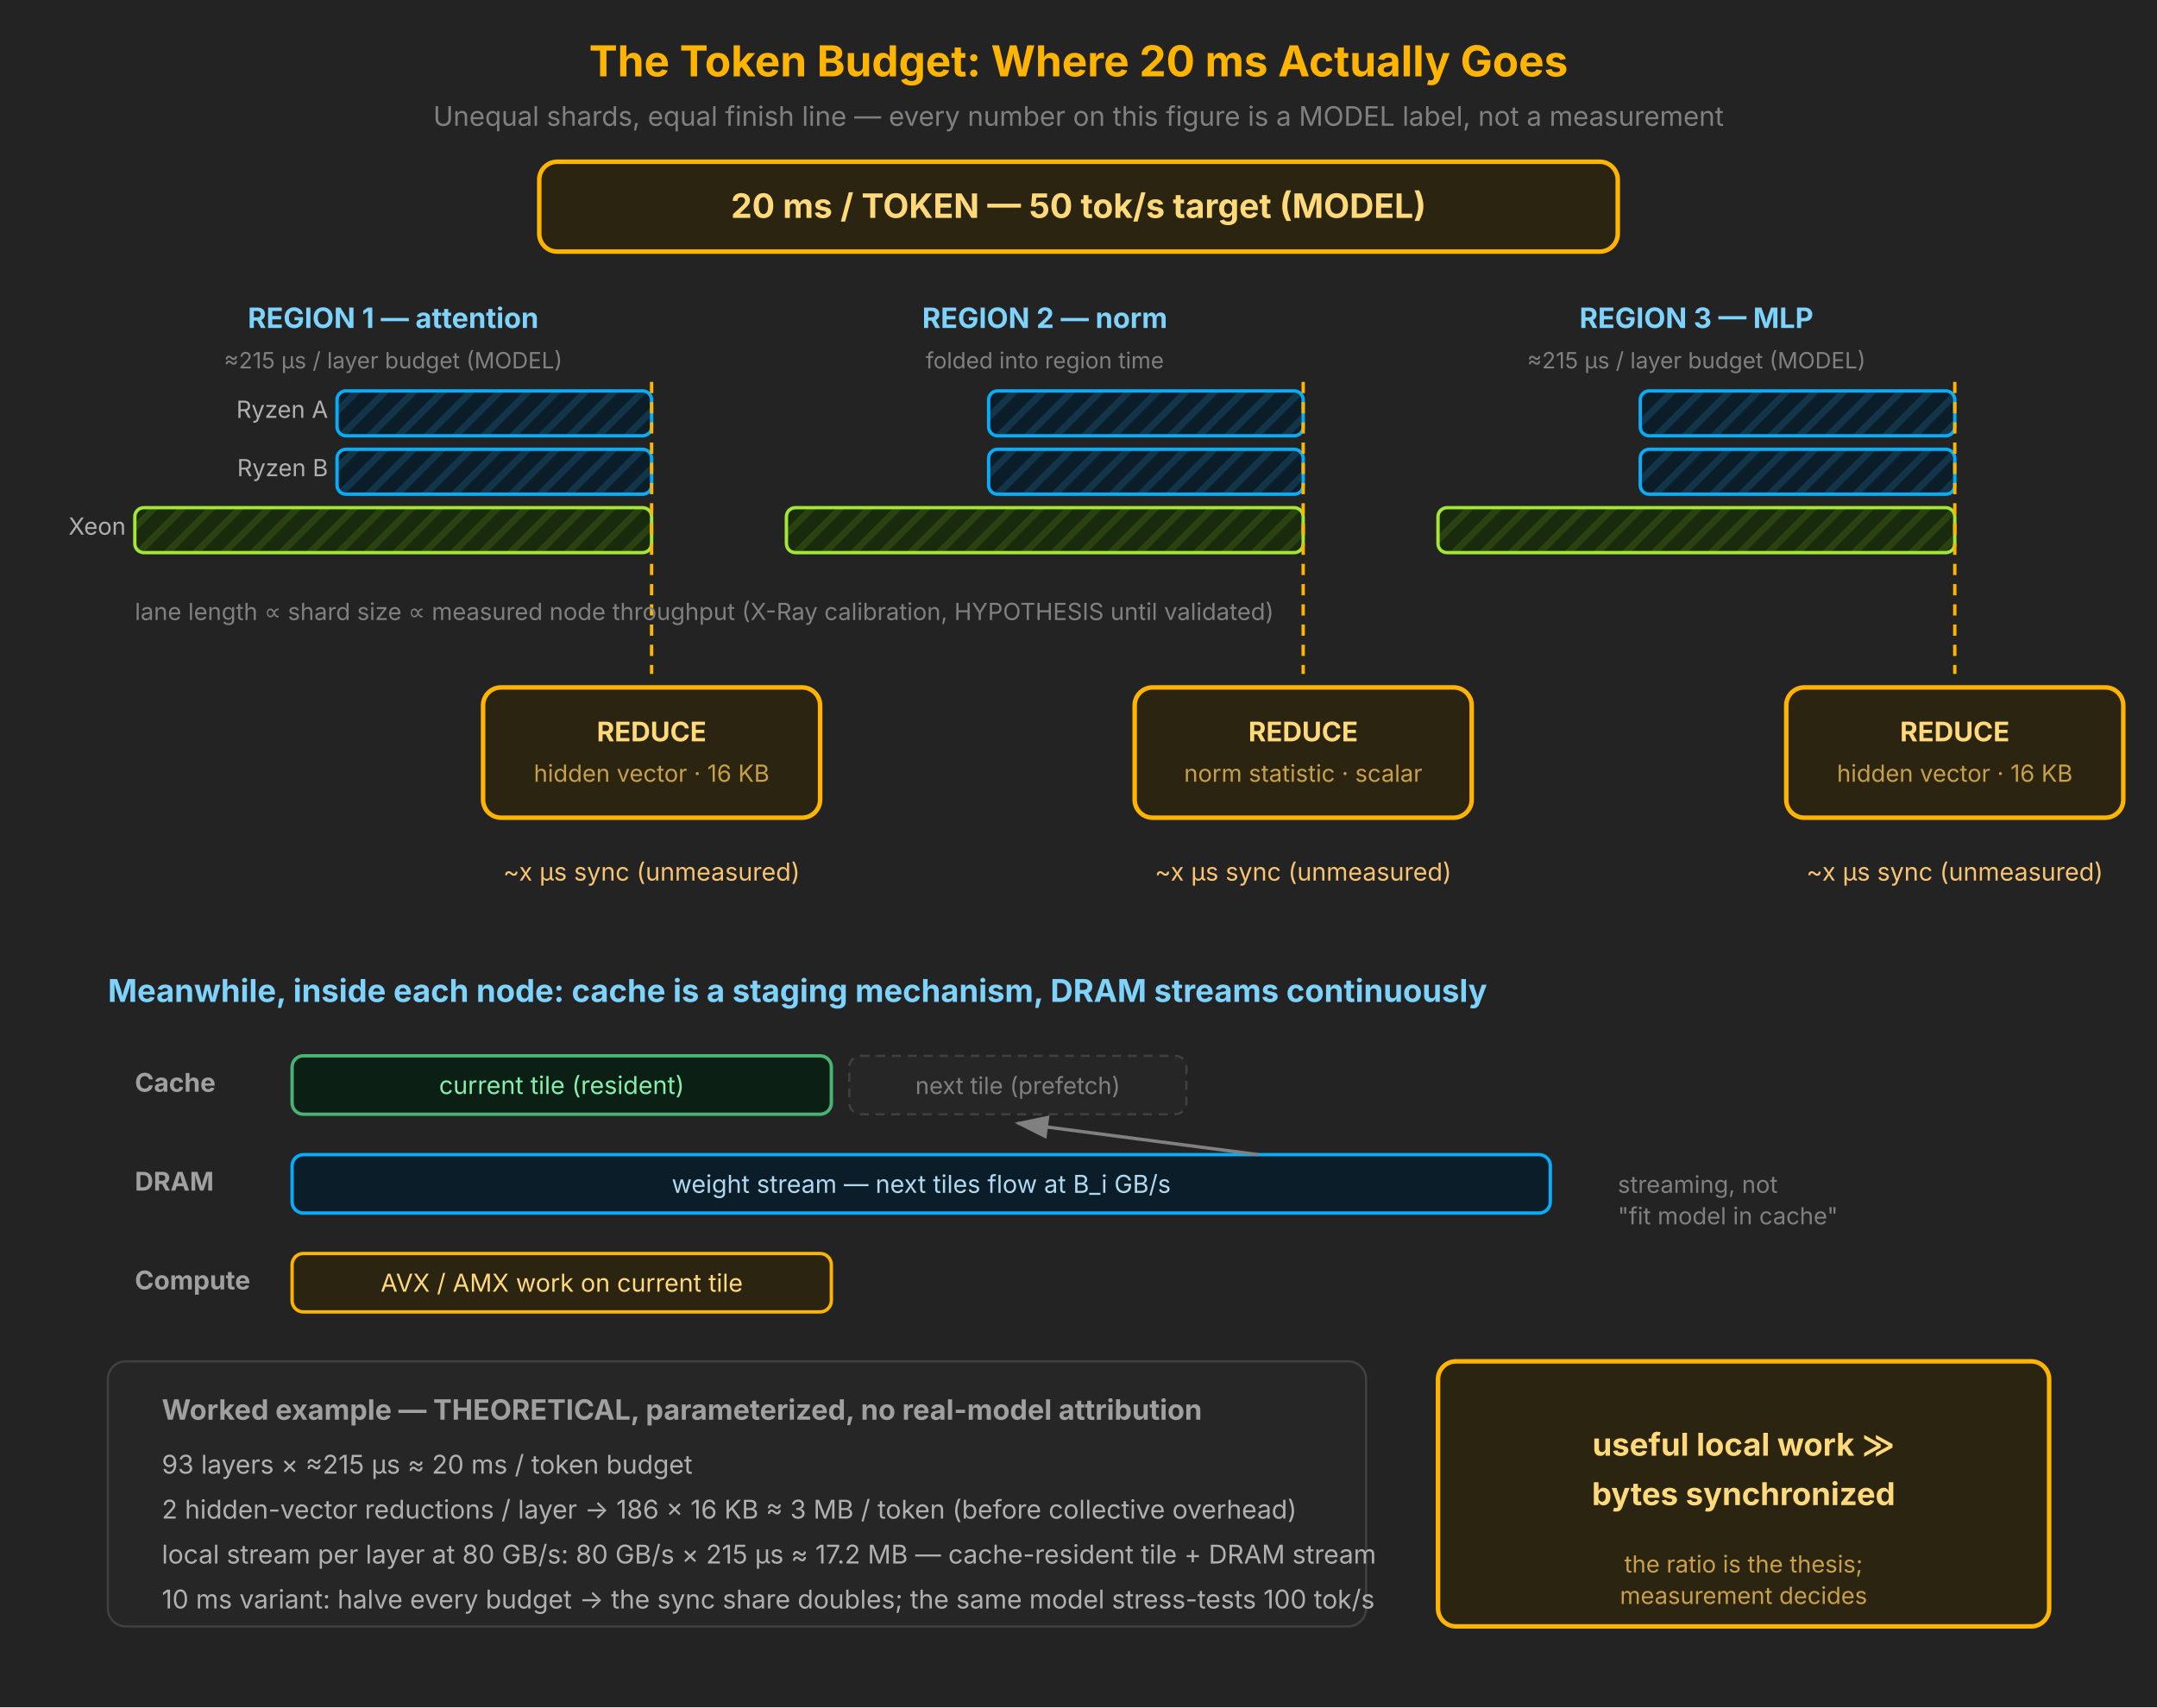
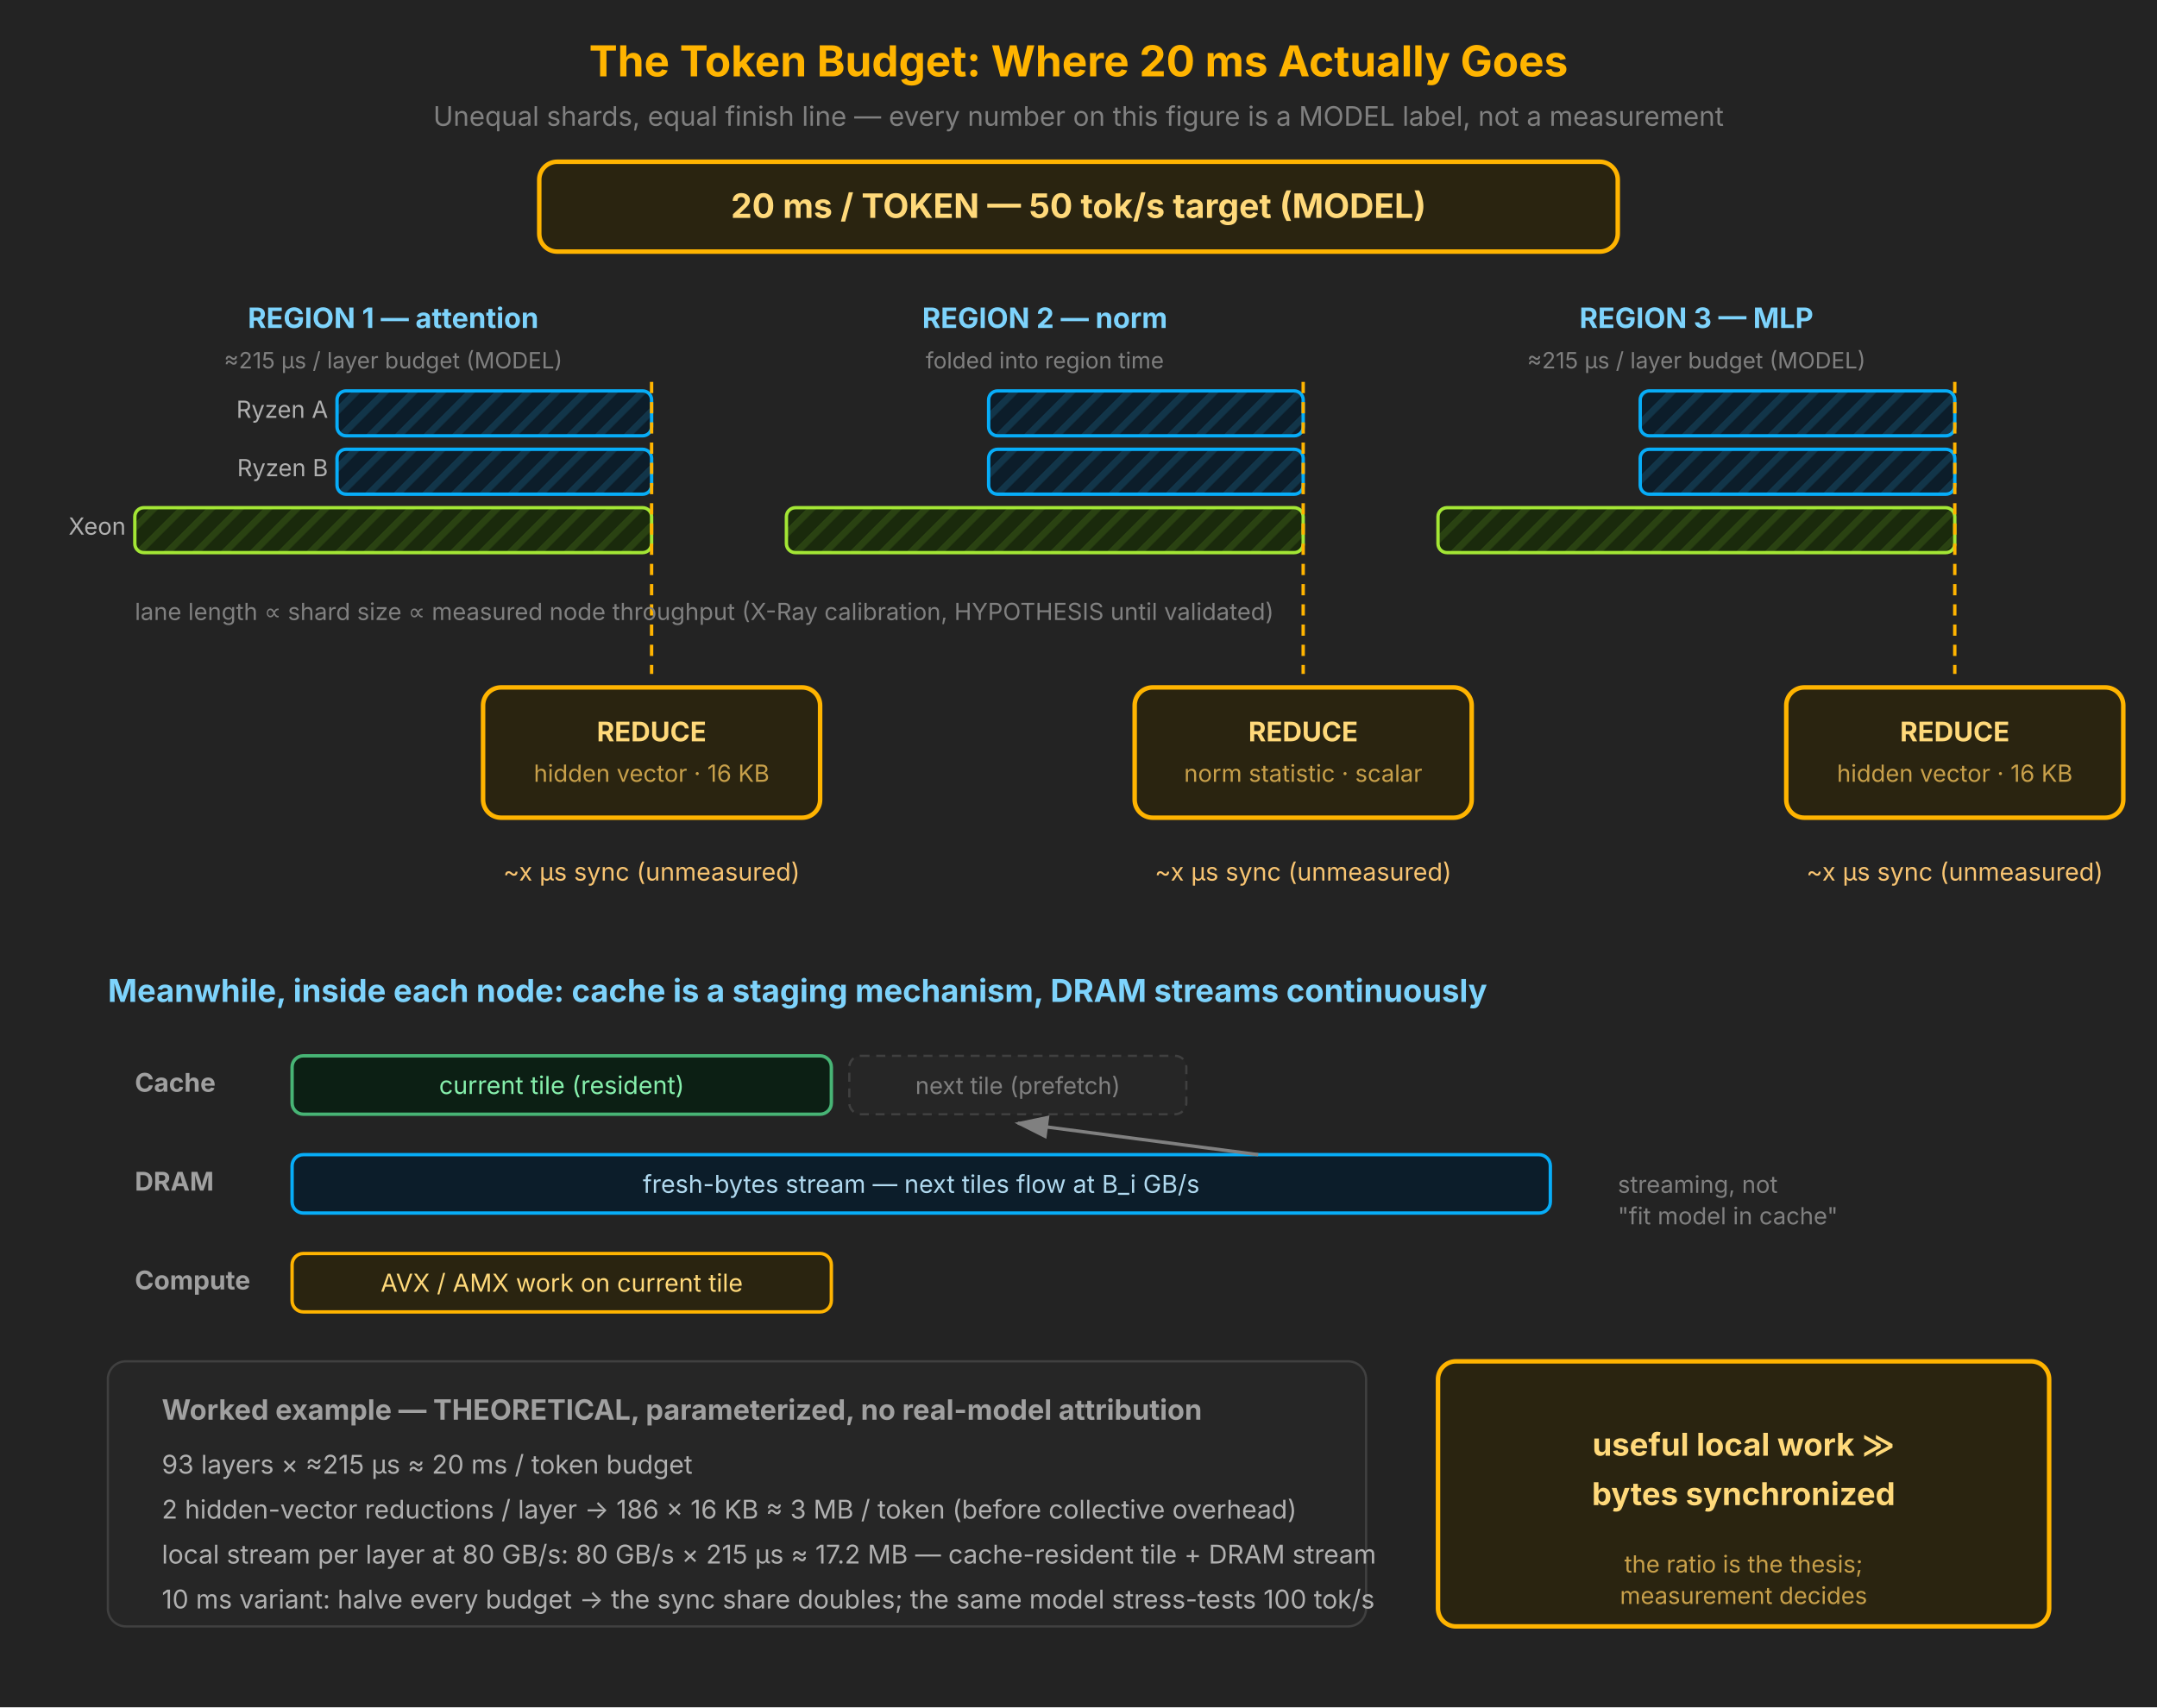
<svg xmlns="http://www.w3.org/2000/svg" viewBox="0 0 960 760">
  <defs>
    <marker id="arrBud" markerWidth="10" markerHeight="7" refX="9" refY="3.5" orient="auto">
      <polygon points="0 0, 10 3.5, 0 7" fill="#808080" />
    </marker>
    <marker id="arrBudAmber" markerWidth="10" markerHeight="7" refX="9" refY="3.5" orient="auto">
      <polygon points="0 0, 10 3.5, 0 7" fill="#ffb400" />
    </marker>
    <pattern id="budStripe" width="9" height="9" patternUnits="userSpaceOnUse" patternTransform="rotate(45)">
      <rect width="9" height="9" fill="#0c1d2a" />
      <rect x="0" y="0" width="3" height="9" fill="#123549" />
    </pattern>
    <pattern id="budStripeXeon" width="9" height="9" patternUnits="userSpaceOnUse" patternTransform="rotate(45)">
      <rect width="9" height="9" fill="#1a2a0c" />
      <rect x="0" y="0" width="3" height="9" fill="#2a4212" />
    </pattern>
  </defs>
  <rect width="960" height="760" fill="#232323" />
  <text x="480" y="34" font-family="Inter, sans-serif" font-size="19" font-weight="700" fill="#ffb400" text-anchor="middle">The Token Budget: Where 20 ms Actually Goes</text>
  <text x="480" y="56" font-family="Inter, sans-serif" font-size="12" fill="#808080" text-anchor="middle">Unequal shards, equal finish line — every number on this figure is a MODEL label, not a measurement</text>
  <rect x="240" y="72" width="480" height="40" rx="8" fill="#2a2410" stroke="#ffb400" stroke-width="2" />
  <text x="480" y="97" font-family="Inter, sans-serif" font-size="15" font-weight="700" fill="#ffd97a" text-anchor="middle">20 ms / TOKEN — 50 tok/s target (MODEL)</text>
  <g font-family="Inter, sans-serif">
    <text x="175" y="146" font-size="12.5" font-weight="700" fill="#7dd3fc" text-anchor="middle">REGION 1 — attention</text>
    <text x="465" y="146" font-size="12.5" font-weight="700" fill="#7dd3fc" text-anchor="middle">REGION 2 — norm</text>
    <text x="755" y="146" font-size="12.5" font-weight="700" fill="#7dd3fc" text-anchor="middle">REGION 3 — MLP</text>
    <text x="175" y="164" font-size="10" fill="#808080" text-anchor="middle">≈215 µs / layer budget (MODEL)</text>
    <text x="465" y="164" font-size="10" fill="#808080" text-anchor="middle">folded into region time</text>
    <text x="755" y="164" font-size="10" fill="#808080" text-anchor="middle">≈215 µs / layer budget (MODEL)</text>
  </g>
  <g font-family="Inter, sans-serif" font-size="10.5">
    <text x="146" y="186" fill="#b0b0b0" text-anchor="end">Ryzen A</text>
    <rect x="150" y="174" width="140" height="20" rx="4" fill="url(#budStripe)" stroke="#07adf8" stroke-width="1.5" />
    <text x="146" y="212" fill="#b0b0b0" text-anchor="end">Ryzen B</text>
    <rect x="150" y="200" width="140" height="20" rx="4" fill="url(#budStripe)" stroke="#07adf8" stroke-width="1.5" />
    <text x="56" y="238" fill="#b0b0b0" text-anchor="end">Xeon</text>
    <rect x="60" y="226" width="230" height="20" rx="4" fill="url(#budStripeXeon)" stroke="#a3e635" stroke-width="1.5" />
    <rect x="440" y="174" width="140" height="20" rx="4" fill="url(#budStripe)" stroke="#07adf8" stroke-width="1.5" />
    <rect x="440" y="200" width="140" height="20" rx="4" fill="url(#budStripe)" stroke="#07adf8" stroke-width="1.5" />
    <rect x="350" y="226" width="230" height="20" rx="4" fill="url(#budStripeXeon)" stroke="#a3e635" stroke-width="1.5" />
    <rect x="730" y="174" width="140" height="20" rx="4" fill="url(#budStripe)" stroke="#07adf8" stroke-width="1.5" />
    <rect x="730" y="200" width="140" height="20" rx="4" fill="url(#budStripe)" stroke="#07adf8" stroke-width="1.5" />
    <rect x="640" y="226" width="230" height="20" rx="4" fill="url(#budStripeXeon)" stroke="#a3e635" stroke-width="1.5" />
  </g>
  <line x1="290" y1="170" x2="290" y2="300" stroke="#ffb400" stroke-width="1.5" stroke-dasharray="5 4" />
  <line x1="580" y1="170" x2="580" y2="300" stroke="#ffb400" stroke-width="1.5" stroke-dasharray="5 4" />
  <line x1="870" y1="170" x2="870" y2="300" stroke="#ffb400" stroke-width="1.5" stroke-dasharray="5 4" />
  <text x="60" y="276" font-family="Inter, sans-serif" font-size="10.5" fill="#808080">lane length ∝ shard size ∝ measured node throughput (X-Ray calibration, HYPOTHESIS until validated)</text>
  <g font-family="Inter, sans-serif">
    <rect x="215" y="306" width="150" height="58" rx="8" fill="#2a2410" stroke="#ffb400" stroke-width="2" />
    <text x="290" y="330" font-size="12" font-weight="700" fill="#ffd97a" text-anchor="middle">REDUCE</text>
    <text x="290" y="348" font-size="10.5" fill="#c8a04a" text-anchor="middle">hidden vector · 16 KB</text>
    <rect x="505" y="306" width="150" height="58" rx="8" fill="#2a2410" stroke="#ffb400" stroke-width="2" />
    <text x="580" y="330" font-size="12" font-weight="700" fill="#ffd97a" text-anchor="middle">REDUCE</text>
    <text x="580" y="348" font-size="10.5" fill="#c8a04a" text-anchor="middle">norm statistic · scalar</text>
    <rect x="795" y="306" width="150" height="58" rx="8" fill="#2a2410" stroke="#ffb400" stroke-width="2" />
    <text x="870" y="330" font-size="12" font-weight="700" fill="#ffd97a" text-anchor="middle">REDUCE</text>
    <text x="870" y="348" font-size="10.5" fill="#c8a04a" text-anchor="middle">hidden vector · 16 KB</text>
  </g>
  <g font-family="Inter, sans-serif" font-size="11">
    <text x="290" y="392" fill="#f8c471" text-anchor="middle">~x µs sync (unmeasured)</text>
    <text x="580" y="392" fill="#f8c471" text-anchor="middle">~x µs sync (unmeasured)</text>
    <text x="870" y="392" fill="#f8c471" text-anchor="middle">~x µs sync (unmeasured)</text>
  </g>
  <text x="48" y="446" font-family="Inter, sans-serif" font-size="14" font-weight="700" fill="#7dd3fc">Meanwhile, inside each node: cache is a staging mechanism, DRAM streams continuously</text>
  <g font-family="Inter, sans-serif">
    <text x="60" y="486" font-size="11.5" font-weight="700" fill="#a0a0a0">Cache</text>
    <rect x="130" y="470" width="240" height="26" rx="5" fill="#0c1f14" stroke="#47b475" stroke-width="1.5" />
    <text x="250" y="487" font-size="11" fill="#86efac" text-anchor="middle">current tile (resident)</text>
    <rect x="378" y="470" width="150" height="26" rx="5" fill="#262626" stroke="#404040" stroke-dasharray="4 3" />
    <text x="453" y="487" font-size="10.5" fill="#808080" text-anchor="middle">next tile (prefetch)</text>
    <text x="60" y="530" font-size="11.5" font-weight="700" fill="#a0a0a0">DRAM</text>
    <rect x="130" y="514" width="560" height="26" rx="5" fill="#0c1d2a" stroke="#07adf8" stroke-width="1.5" />
-     <text x="410" y="531" font-size="11" fill="#b0d9ef" text-anchor="middle">weight stream — next tiles flow at B_i GB/s</text>
+     <text x="410" y="531" font-size="11" fill="#b0d9ef" text-anchor="middle">fresh-bytes stream — next tiles flow at B_i GB/s</text>
    <line x1="560" y1="514" x2="453" y2="500" stroke="#808080" stroke-width="1.5" marker-end="url(#arrBud)" />
    <text x="60" y="574" font-size="11.5" font-weight="700" fill="#a0a0a0">Compute</text>
    <rect x="130" y="558" width="240" height="26" rx="5" fill="#2a2410" stroke="#ffb400" stroke-width="1.5" />
    <text x="250" y="575" font-size="11" fill="#ffd97a" text-anchor="middle">AVX / AMX work on current tile</text>
  </g>
  <text x="720" y="531" font-family="Inter, sans-serif" font-size="10.5" fill="#808080">streaming, not</text>
  <text x="720" y="545" font-family="Inter, sans-serif" font-size="10.5" fill="#808080">"fit model in cache"</text>
  <rect x="48" y="606" width="560" height="118" rx="8" fill="#262626" stroke="#404040" />
  <text x="72" y="632" font-family="Inter, sans-serif" font-size="12.5" font-weight="700" fill="#a0a0a0">Worked example — THEORETICAL, parameterized, no real-model attribution</text>
  <g font-family="Inter, sans-serif" font-size="11.5" fill="#b0b0b0">
    <text x="72" y="656">93 layers × ≈215 µs ≈ 20 ms / token budget</text>
    <text x="72" y="676">2 hidden-vector reductions / layer → 186 × 16 KB ≈ 3 MB / token (before collective overhead)</text>
    <text x="72" y="696">local stream per layer at 80 GB/s: 80 GB/s × 215 µs ≈ 17.2 MB — cache-resident tile + DRAM stream</text>
    <text x="72" y="716">10 ms variant: halve every budget → the sync share doubles; the same model stress-tests 100 tok/s</text>
  </g>
  <rect x="640" y="606" width="272" height="118" rx="8" fill="#2a2410" stroke="#ffb400" stroke-width="2" />
  <text x="776" y="648" font-family="Inter, sans-serif" font-size="14" font-weight="700" fill="#ffd97a" text-anchor="middle">useful local work ≫</text>
  <text x="776" y="670" font-family="Inter, sans-serif" font-size="14" font-weight="700" fill="#ffd97a" text-anchor="middle">bytes synchronized</text>
  <text x="776" y="700" font-family="Inter, sans-serif" font-size="10.5" fill="#c8a04a" text-anchor="middle">the ratio is the thesis;</text>
  <text x="776" y="714" font-family="Inter, sans-serif" font-size="10.5" fill="#c8a04a" text-anchor="middle">measurement decides</text>
</svg>
